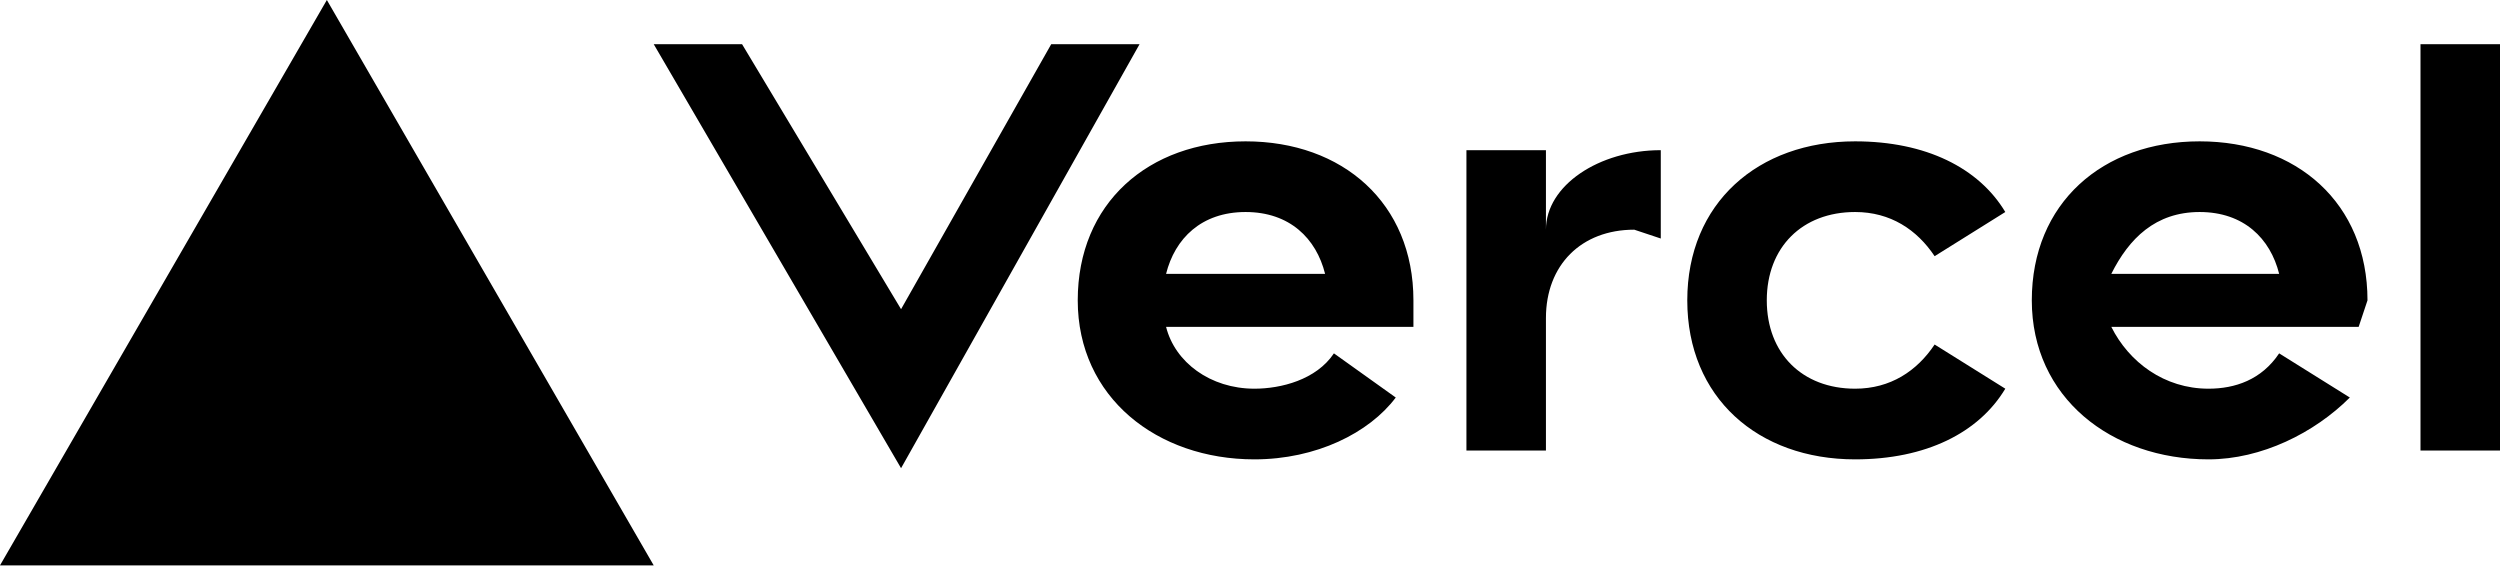
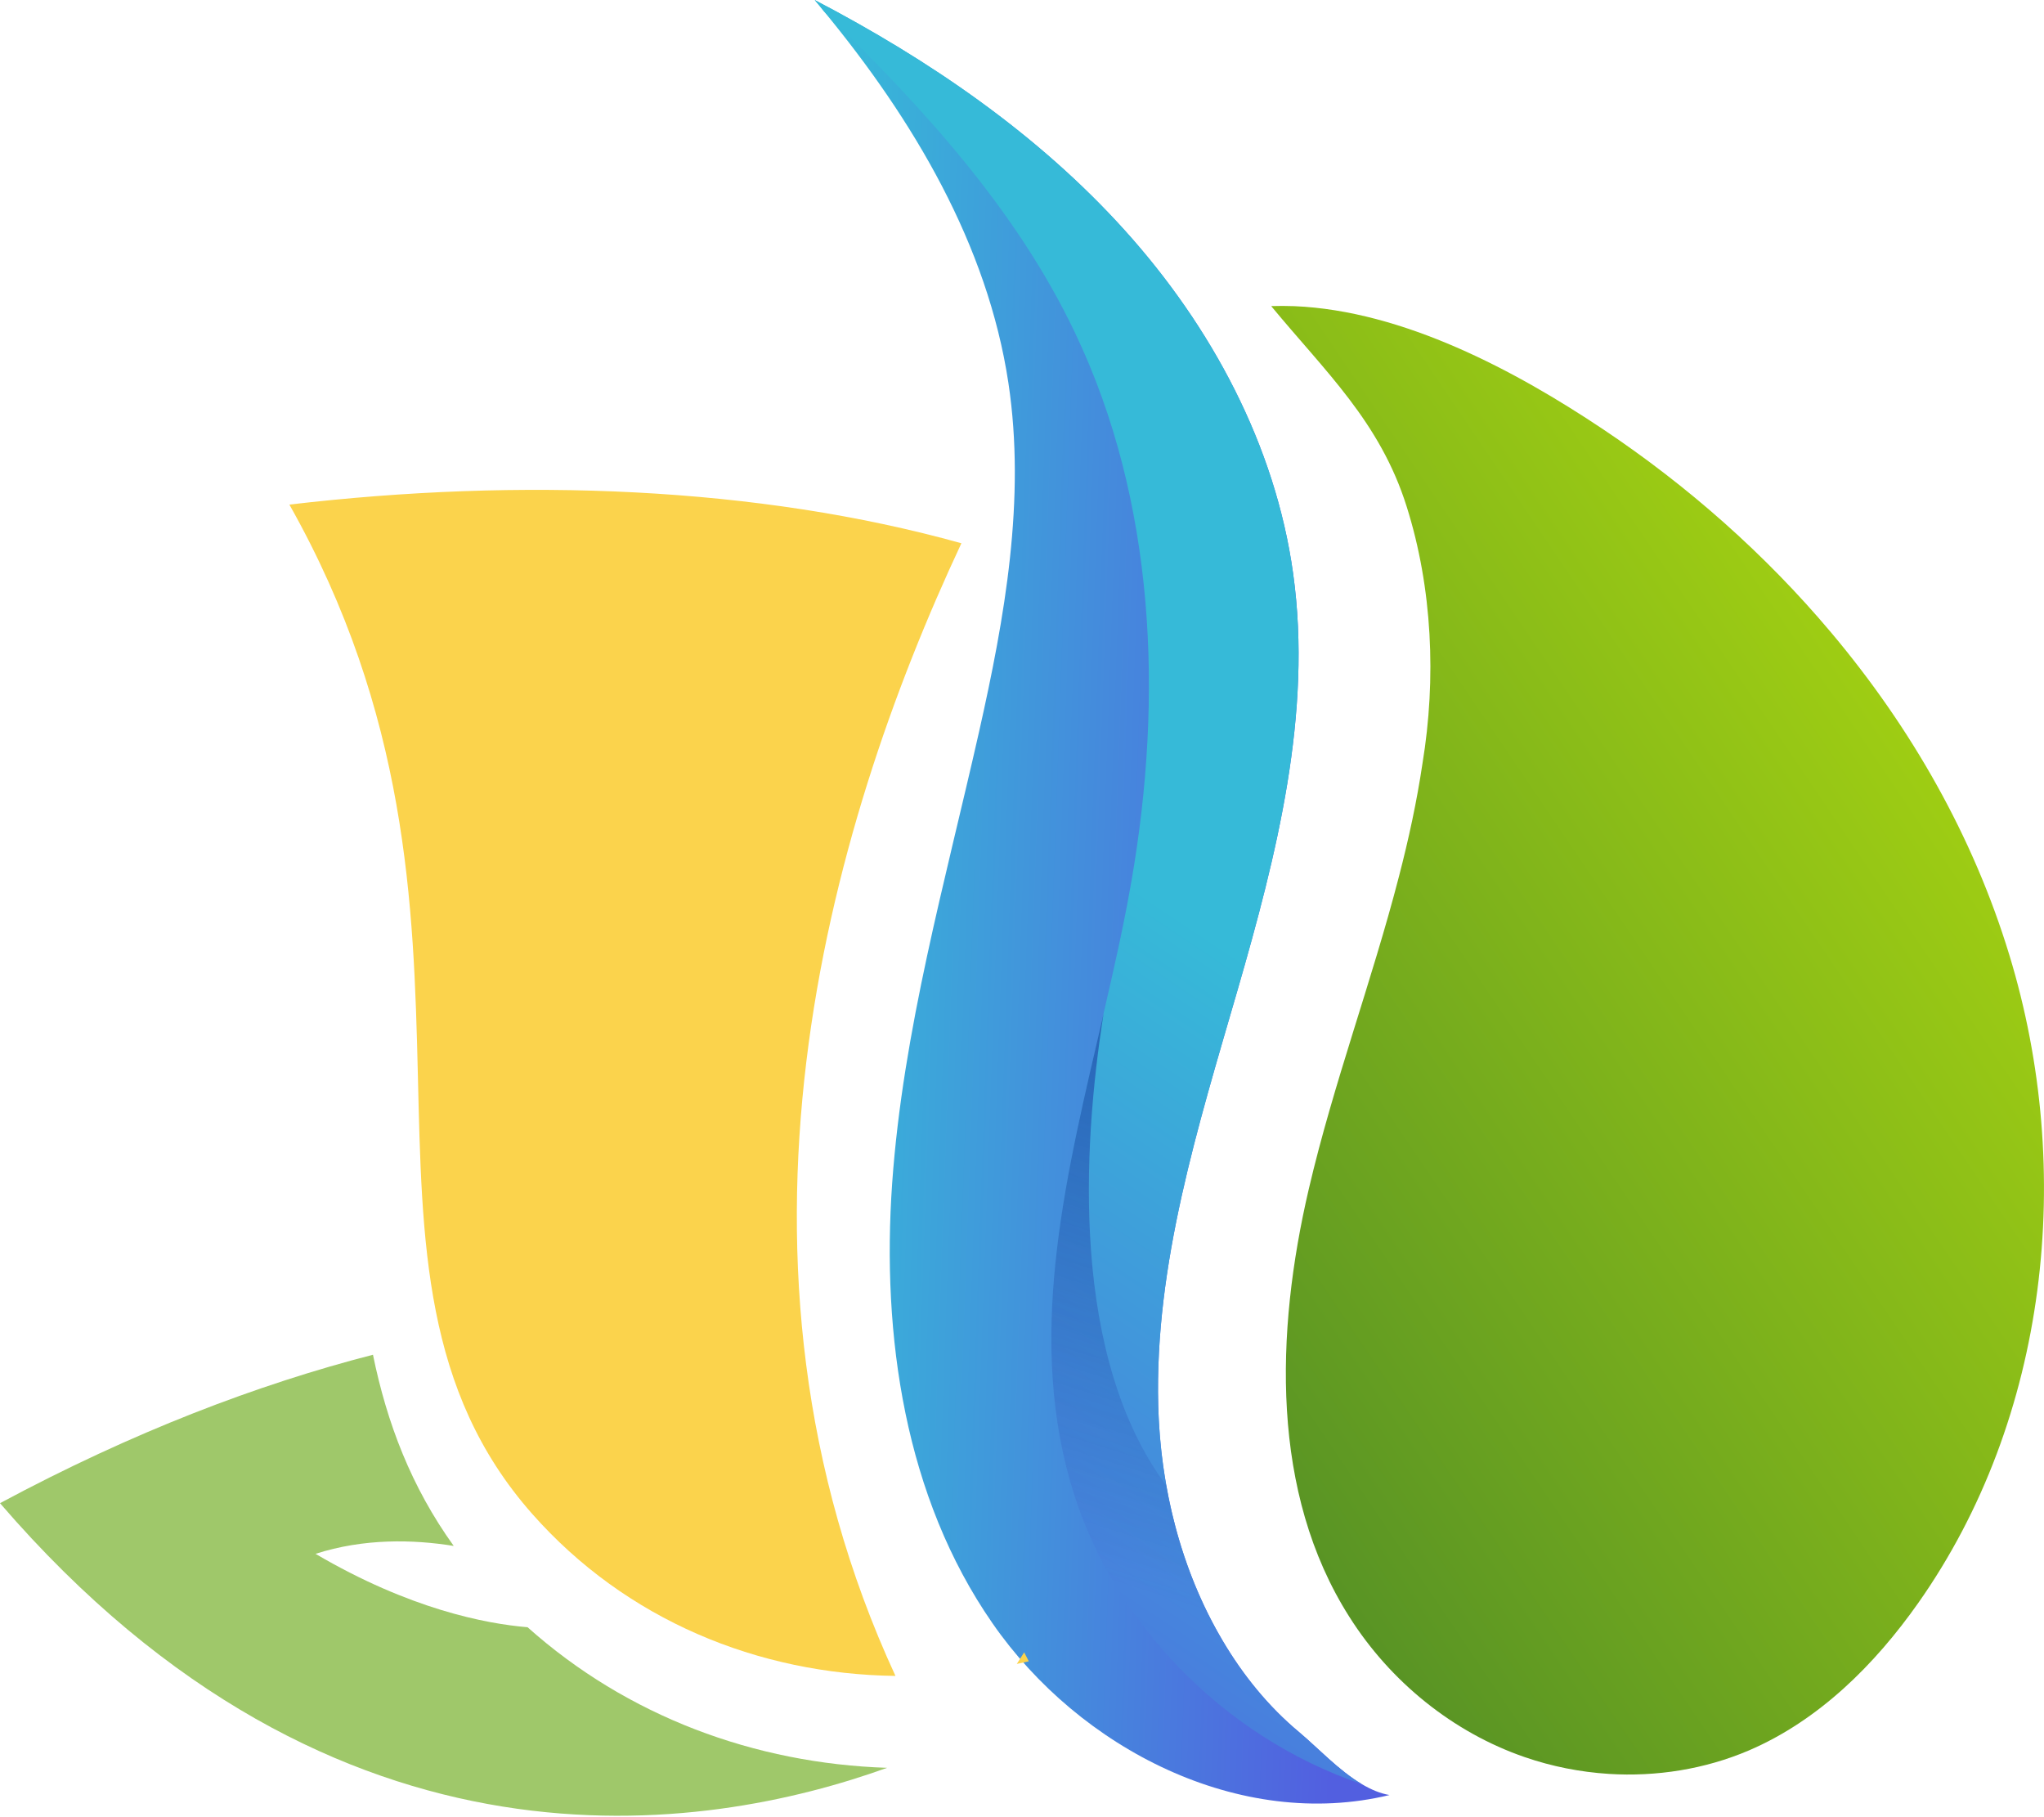
- <svg xmlns="http://www.w3.org/2000/svg" fill="none" viewBox="0 0 283 64">
-   <path fill="black" d="M141 16c-11 0-19 7-19 18s9 18 20 18c7 0 13-3 16-7l-7-5c-2 3-6 4-9 4-5 0-9-3-10-7h28v-3c0-11-8-18-19-18zm-9 15c1-4 4-7 9-7s8 3 9 7h-18zm117-15c-11 0-19 7-19 18s9 18 20 18c6 0 12-3 16-7l-8-5c-2 3-5 4-8 4-5 0-9-3-11-7h28l1-3c0-11-8-18-19-18zm-10 15c2-4 5-7 10-7s8 3 9 7h-19zm-39 3c0 6 4 10 10 10 4 0 7-2 9-5l8 5c-3 5-9 8-17 8-11 0-19-7-19-18s8-18 19-18c8 0 14 3 17 8l-8 5c-2-3-5-5-9-5-6 0-10 4-10 10zm83-29v46h-9V5h9zM37 0l37 64H0L37 0zm92 5-27 48L74 5h10l18 30 17-30h10zm59 12v10l-3-1c-6 0-10 4-10 10v15h-9V17h9v9c0-5 6-9 13-9z" />
+ <svg xmlns="http://www.w3.org/2000/svg" width="3103" height="2757" viewBox="0 0 3103 2757" fill="none">
+   <path d="M2779.4 959.6C2779.8 960 2780 960.5 2780.5 960.9C2901.4 1104.7 2995.6 1269.7 3050.3 1449.3C3150.5 1777.1 3109.5 2152.6 2912.3 2432.8C2846 2527 2761 2611.4 2655 2656.9C2588.3 2685.4 2514.6 2697.1 2442 2692.5C2398.8 2689.7 2356.1 2681.3 2315.1 2667.2C2205.4 2629.5 2110.5 2552.2 2048.5 2454.2C1928.7 2265.9 1936.1 2022.5 1986.8 1805.1C2024.2 1644.7 2082.7 1489.4 2123.8 1330.2C2138.5 1273.5 2150.9 1216.6 2159.5 1158.6C2180.6 1030.6 2174.6 892.6 2135.4 768.7C2095 640.3 2012 564.2 1929.8 464.6C1941.3 464.2 1953 464.3 1964.7 464.7C2130.4 471.6 2300.7 562.7 2433.7 651.6C2562.2 737.5 2679.9 841.4 2779.4 959.6Z" fill="url(#paint0_linear_763_2431)" />
+   <path d="M1707.3 349.4C1838.9 495.2 1936.1 675.8 1963.1 870.5C1992.7 1082.9 1938.1 1297.6 1878.5 1503.6C1818.8 1709.7 1752.7 1918.8 1758.3 2133.4C1761.4 2257.2 1792.5 2382.9 1855.9 2490C1886.8 2542.4 1925.6 2590.4 1972.5 2629.4C2000.5 2652.9 2032.5 2687.5 2067.5 2708.1C2081 2716.1 2095.1 2722.2 2109.4 2724.6C1883 2779.3 1638.9 2655 1506.5 2463.6C1373.8 2272.3 1338.1 2028 1354.4 1795.9C1370.9 1563.6 1435 1338.1 1486.3 1110.8C1525.4 937.1 1557.4 757.7 1530.9 581.5C1499.3 371.4 1386.4 181.6 1250.9 17.2C1246.4 11.4 1241.5 5.7 1236.8 0C1410.9 90.9 1575.8 203.6 1707.3 349.4Z" fill="url(#paint1_linear_763_2431)" />
+   <path d="M1707.3 349.4C1838.9 495.2 1936.1 675.8 1963.1 870.5C1992.7 1082.9 1938.1 1297.6 1878.5 1503.6C1818.8 1709.7 1752.7 1918.8 1758.3 2133.4C1759.5 2174 1763.5 2214.9 1770.7 2255.2C1785.4 2337.7 1813.4 2418 1855.9 2490C1886.8 2542.4 1925.6 2590.4 1972.5 2629.4C2000.5 2652.9 2032.5 2687.5 2067.5 2708.1C1857.6 2636.9 1683.3 2460 1623.7 2245.3C1559.4 2014.9 1620.2 1776.5 1675.2 1539.4C1675.3 1539 1675.3 1538.4 1675.4 1537.9C1689.9 1475.4 1704.1 1413.2 1715.2 1351.1C1715.9 1346.9 1716.6 1342.9 1717.4 1338.6C1717.5 1338.2 1717.6 1338 1717.5 1337.9C1717.6 1337.7 1717.6 1337.7 1717.6 1337.7C1766.2 1058.1 1754 760.7 1631.8 504.7C1542.6 317.5 1400.6 162.8 1250.9 17.2C1246.4 11.4 1241.5 5.7 1236.8 0C1410.9 90.9 1575.8 203.6 1707.3 349.4Z" fill="url(#paint2_linear_763_2431)" />
+   <path opacity="0.6" d="M1675.2 1539.4C1642.9 1744.9 1625.8 2060 1770.7 2255.2C1785.4 2337.7 1813.4 2418 1855.9 2490C1886.8 2542.4 1925.6 2590.4 1972.5 2629.4C2000.5 2652.9 2032.5 2687.5 2067.5 2708.1C1857.6 2636.9 1683.3 2460 1623.7 2245.3C1559.4 2014.9 1620.2 1776.5 1675.2 1539.4Z" fill="url(#paint3_linear_763_2431)" />
+   <path d="M1359.4 2543.8C1069.2 1916.1 1255.2 1260.5 1459.5 824.6C1150 738.3 789.7 724.7 439.3 765.9C797.5 1400.6 478.3 1924.7 807.9 2297.8C950.2 2458.9 1150.7 2541.1 1359.4 2543.8Z" fill="#FBD34C" />
+   <path d="M1543.6 2525.6C1549.6 2524.3 1555.7 2523.1 1561.8 2521.6L1554.8 2508C1551.1 2513.9 1547.3 2519.8 1543.6 2525.6Z" fill="#FBD34C" />
+   <path d="M800.9 2469.9C737 2464.6 621.7 2442.3 479 2358.5C552.5 2334.9 626.7 2336.5 688.8 2346.5C624.2 2256.7 587.4 2159.9 566.2 2056.3C391.5 2101.3 202.1 2173.2 0 2281.6C511.8 2875.4 1073.2 2781.8 1346.7 2683.3C1145.6 2676.7 952.4 2605.2 800.9 2469.9Z" fill="#9FC86A" />
+   <defs>
+     <linearGradient id="paint0_linear_763_2431" x1="4002.3" y1="2428.8" x2="1985" y2="3794.1" gradientUnits="userSpaceOnUse">
+       <stop stop-color="#A7D411" />
+       <stop offset="1" stop-color="#32742E" />
+     </linearGradient>
+     <linearGradient id="paint1_linear_763_2431" x1="1272.1" y1="-47.1" x2="2116.9" y2="-16.9" gradientUnits="userSpaceOnUse">
+       <stop stop-color="#36BAD8" />
+       <stop offset="1" stop-color="#525FE0" />
+     </linearGradient>
+     <linearGradient id="paint2_linear_763_2431" x1="3010.1" y1="2205.8" x2="2186.4" y2="3437" gradientUnits="userSpaceOnUse">
+       <stop stop-color="#36BAD8" />
+       <stop offset="1" stop-color="#525FE0" />
+     </linearGradient>
+     <linearGradient id="paint3_linear_763_2431" x1="1045.1" y1="2196.6" x2="1322.3" y2="1319.1" gradientUnits="userSpaceOnUse">
+       <stop stop-color="#19249A" stop-opacity="0" />
+       <stop offset="1" stop-color="#19249A" />
+     </linearGradient>
+   </defs>
</svg>
